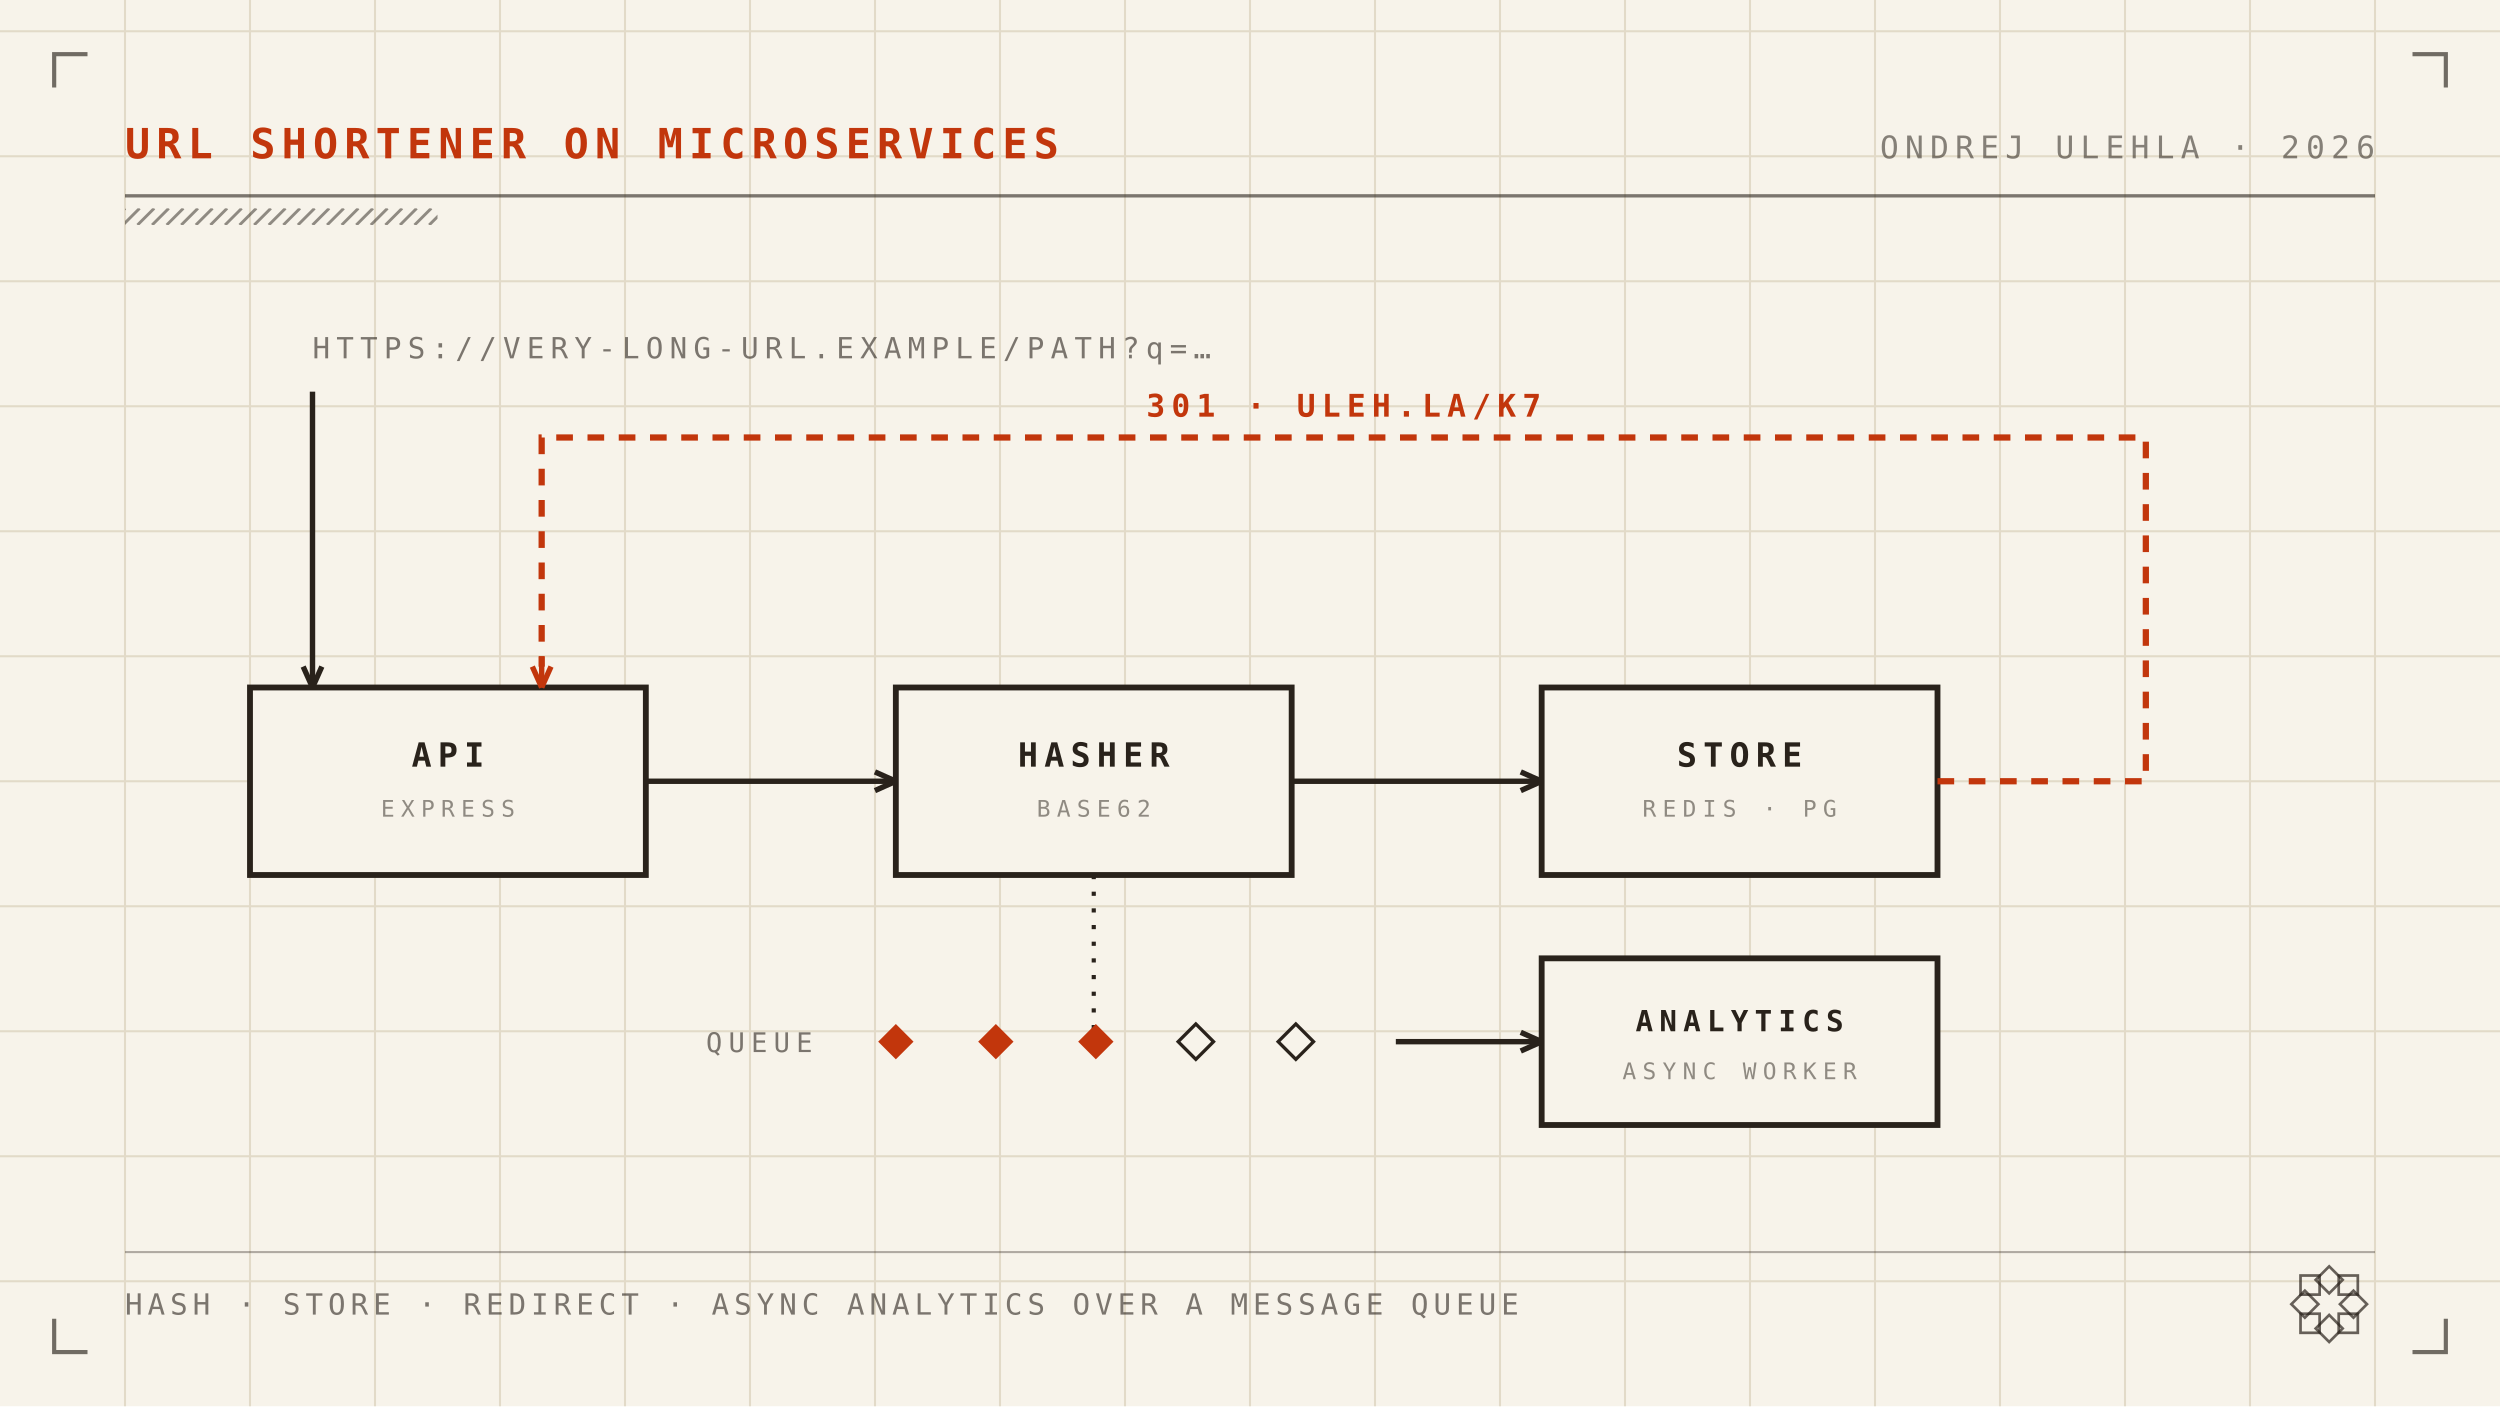
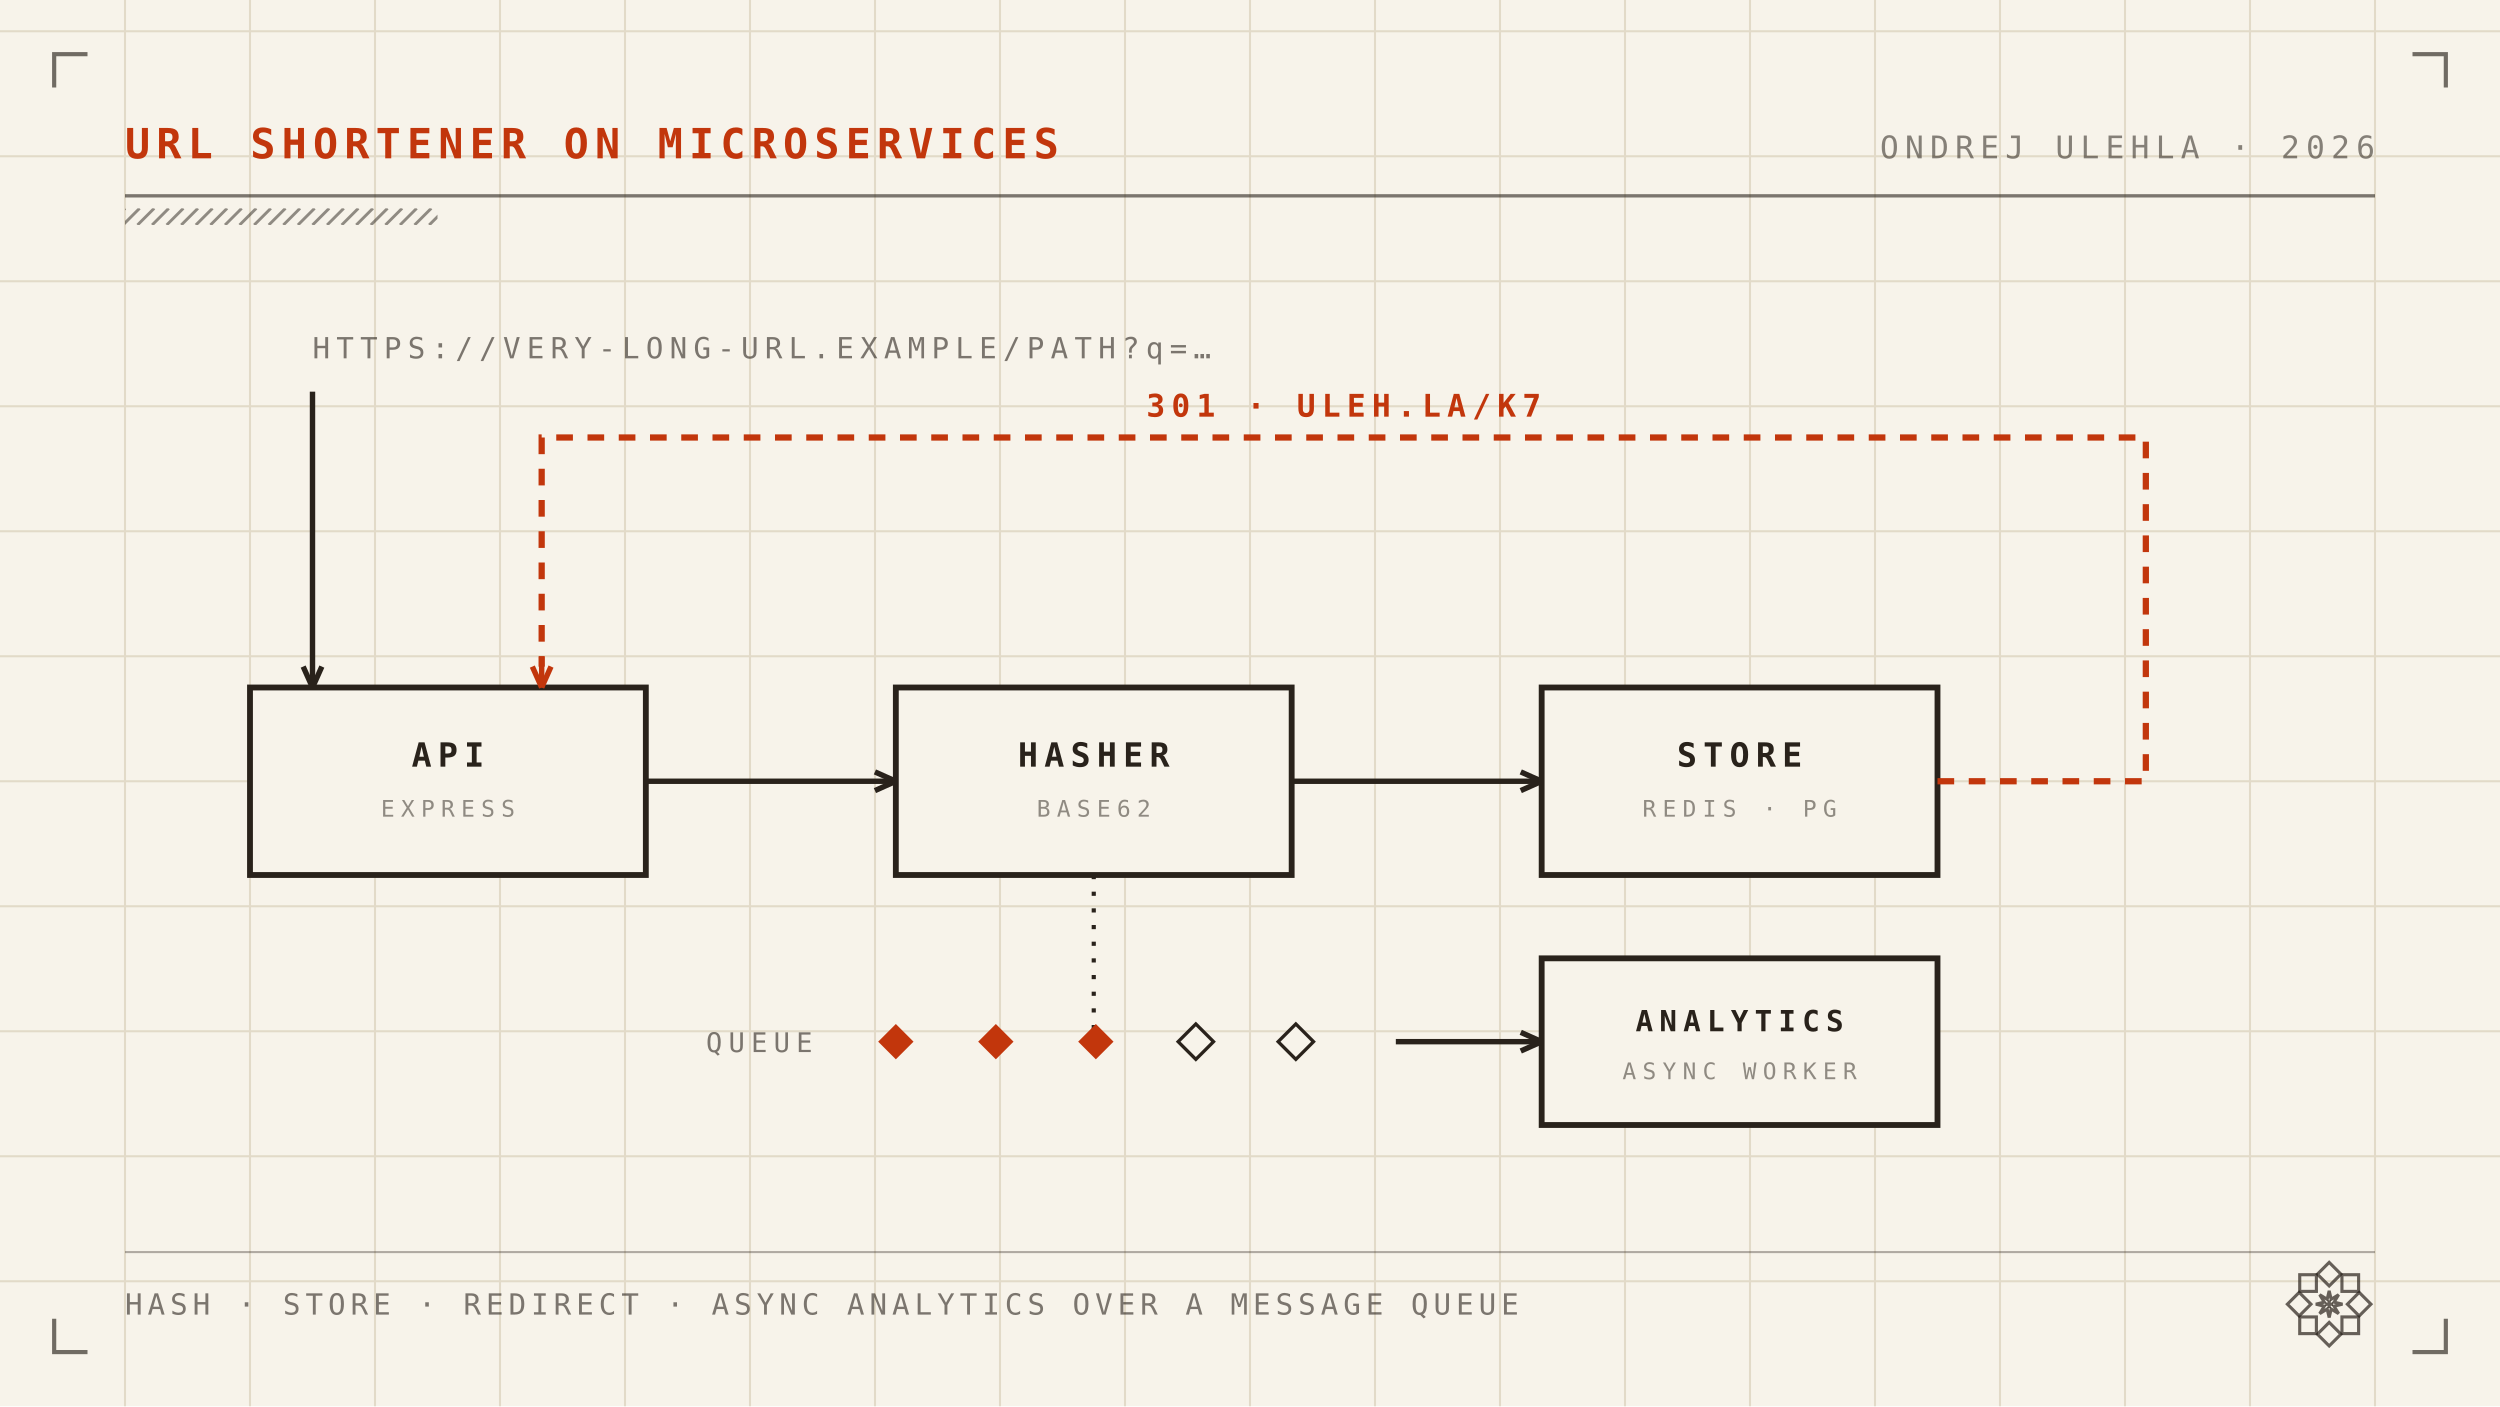
<svg xmlns="http://www.w3.org/2000/svg" width="1200" height="675" viewBox="0 0 1200 675">
  <rect width="1200" height="675" fill="#f7f3ea" />
  <g stroke="#e2dac8" stroke-width="1">
    <line x1="60" y1="0" x2="60" y2="675" />
    <line x1="120" y1="0" x2="120" y2="675" />
    <line x1="180" y1="0" x2="180" y2="675" />
    <line x1="240" y1="0" x2="240" y2="675" />
    <line x1="300" y1="0" x2="300" y2="675" />
    <line x1="360" y1="0" x2="360" y2="675" />
    <line x1="420" y1="0" x2="420" y2="675" />
    <line x1="480" y1="0" x2="480" y2="675" />
    <line x1="540" y1="0" x2="540" y2="675" />
    <line x1="600" y1="0" x2="600" y2="675" />
    <line x1="660" y1="0" x2="660" y2="675" />
    <line x1="720" y1="0" x2="720" y2="675" />
    <line x1="780" y1="0" x2="780" y2="675" />
    <line x1="840" y1="0" x2="840" y2="675" />
    <line x1="900" y1="0" x2="900" y2="675" />
    <line x1="960" y1="0" x2="960" y2="675" />
    <line x1="1020" y1="0" x2="1020" y2="675" />
    <line x1="1080" y1="0" x2="1080" y2="675" />
    <line x1="1140" y1="0" x2="1140" y2="675" />
    <line x1="0" y1="15" x2="1200" y2="15" />
    <line x1="0" y1="75" x2="1200" y2="75" />
    <line x1="0" y1="135" x2="1200" y2="135" />
    <line x1="0" y1="195" x2="1200" y2="195" />
    <line x1="0" y1="255" x2="1200" y2="255" />
    <line x1="0" y1="315" x2="1200" y2="315" />
    <line x1="0" y1="375" x2="1200" y2="375" />
    <line x1="0" y1="435" x2="1200" y2="435" />
    <line x1="0" y1="495" x2="1200" y2="495" />
    <line x1="0" y1="555" x2="1200" y2="555" />
    <line x1="0" y1="615" x2="1200" y2="615" />
  </g>
  <g stroke="#29221b" stroke-opacity="0.65" stroke-width="2">
    <path d="M26 42 V26 H42" fill="none" />
    <path d="M1158 26 H1174 V42" fill="none" />
    <path d="M1174 633 V649 H1158" fill="none" />
    <path d="M42 649 H26 V633" fill="none" />
  </g>
  <text x="60" y="76" font-family="ui-monospace, Menlo, Consolas, monospace" font-size="20" font-weight="600" letter-spacing="3" text-anchor="start" fill="#c2360c" fill-opacity="1">URL SHORTENER ON MICROSERVICES</text>
  <text x="1140" y="76" font-family="ui-monospace, Menlo, Consolas, monospace" font-size="15" font-weight="500" letter-spacing="3" text-anchor="end" fill="#29221b" fill-opacity="0.55">ONDREJ ULEHLA · 2026</text>
  <line x1="60" y1="94" x2="1140" y2="94" stroke="#29221b" stroke-opacity="0.6" stroke-width="1.6" />
  <g clip-path="url(#hp-60-100)">
    <defs>
      <clipPath id="hp-60-100">
        <rect x="60" y="100" width="150" height="8" />
      </clipPath>
    </defs>
    <g stroke="#29221b" stroke-opacity="0.5" stroke-width="1.4">
      <line x1="52" y1="108" x2="60" y2="100" />
      <line x1="59" y1="108" x2="67" y2="100" />
      <line x1="66" y1="108" x2="74" y2="100" />
      <line x1="73" y1="108" x2="81" y2="100" />
      <line x1="80" y1="108" x2="88" y2="100" />
      <line x1="87" y1="108" x2="95" y2="100" />
      <line x1="94" y1="108" x2="102" y2="100" />
      <line x1="101" y1="108" x2="109" y2="100" />
      <line x1="108" y1="108" x2="116" y2="100" />
      <line x1="115" y1="108" x2="123" y2="100" />
      <line x1="122" y1="108" x2="130" y2="100" />
      <line x1="129" y1="108" x2="137" y2="100" />
      <line x1="136" y1="108" x2="144" y2="100" />
      <line x1="143" y1="108" x2="151" y2="100" />
      <line x1="150" y1="108" x2="158" y2="100" />
      <line x1="157" y1="108" x2="165" y2="100" />
      <line x1="164" y1="108" x2="172" y2="100" />
      <line x1="171" y1="108" x2="179" y2="100" />
      <line x1="178" y1="108" x2="186" y2="100" />
      <line x1="185" y1="108" x2="193" y2="100" />
      <line x1="192" y1="108" x2="200" y2="100" />
      <line x1="199" y1="108" x2="207" y2="100" />
      <line x1="206" y1="108" x2="214" y2="100" />
      <line x1="213" y1="108" x2="221" y2="100" />
    </g>
  </g>
  <text x="150" y="172" font-family="ui-monospace, Menlo, Consolas, monospace" font-size="14" font-weight="500" letter-spacing="3" text-anchor="start" fill="#29221b" fill-opacity="0.6">HTTPS://VERY-LONG-URL.EXAMPLE/PATH?q=…</text>
  <line x1="150" y1="188" x2="150" y2="330" stroke="#29221b" stroke-width="2.6" />
  <path d="M150 330 L145.515 319.956 M150 330 L154.485 319.956" stroke="#29221b" stroke-width="2.6" fill="none" />
  <rect x="120" y="330" width="190" height="90" fill="#f7f3ea" stroke="#29221b" stroke-width="2.8" />
  <text x="215" y="368" font-family="ui-monospace, Menlo, Consolas, monospace" font-size="16" font-weight="600" letter-spacing="3" text-anchor="middle" fill="#29221b" fill-opacity="1">API</text>
  <text x="215" y="392" font-family="ui-monospace, Menlo, Consolas, monospace" font-size="11" font-weight="500" letter-spacing="3" text-anchor="middle" fill="#29221b" fill-opacity="0.5">EXPRESS</text>
  <line x1="310" y1="375" x2="430" y2="375" stroke="#29221b" stroke-width="2.6" />
  <path d="M430 375 L419.956 379.485 M430 375 L419.956 370.515" stroke="#29221b" stroke-width="2.6" fill="none" />
  <rect x="430" y="330" width="190" height="90" fill="#f7f3ea" stroke="#29221b" stroke-width="2.8" />
  <text x="525" y="368" font-family="ui-monospace, Menlo, Consolas, monospace" font-size="16" font-weight="600" letter-spacing="3" text-anchor="middle" fill="#29221b" fill-opacity="1">HASHER</text>
  <text x="525" y="392" font-family="ui-monospace, Menlo, Consolas, monospace" font-size="11" font-weight="500" letter-spacing="3" text-anchor="middle" fill="#29221b" fill-opacity="0.5">BASE62</text>
  <line x1="620" y1="375" x2="740" y2="375" stroke="#29221b" stroke-width="2.6" />
  <path d="M740 375 L729.956 379.485 M740 375 L729.956 370.515" stroke="#29221b" stroke-width="2.6" fill="none" />
  <rect x="740" y="330" width="190" height="90" fill="#f7f3ea" stroke="#29221b" stroke-width="2.8" />
  <text x="835" y="368" font-family="ui-monospace, Menlo, Consolas, monospace" font-size="16" font-weight="600" letter-spacing="3" text-anchor="middle" fill="#29221b" fill-opacity="1">STORE</text>
  <text x="835" y="392" font-family="ui-monospace, Menlo, Consolas, monospace" font-size="11" font-weight="500" letter-spacing="3" text-anchor="middle" fill="#29221b" fill-opacity="0.5">REDIS · PG</text>
  <path d="M930 375 H 1030 V 210 H 260 V 320" stroke="#c2360c" stroke-width="3" fill="none" stroke-dasharray="8 7" />
  <line x1="260" y1="315" x2="260" y2="330" stroke="#c2360c" stroke-width="2.6" />
  <path d="M260 330 L255.515 319.956 M260 330 L264.485 319.956" stroke="#c2360c" stroke-width="2.6" fill="none" />
  <text x="645" y="200" font-family="ui-monospace, Menlo, Consolas, monospace" font-size="15" font-weight="600" letter-spacing="3" text-anchor="middle" fill="#c2360c" fill-opacity="1">301 · ULEH.LA/K7</text>
  <line x1="525" y1="420" x2="525" y2="500" stroke="#29221b" stroke-width="2" fill="none" stroke-dasharray="2 6" />
  <rect x="424" y="494" width="12" height="12" fill="#c2360c" transform="rotate(45 430 500)" />
  <rect x="472" y="494" width="12" height="12" fill="#c2360c" transform="rotate(45 478 500)" />
  <rect x="520" y="494" width="12" height="12" fill="#c2360c" transform="rotate(45 526 500)" />
  <rect x="568" y="494" width="12" height="12" fill="#f7f3ea" transform="rotate(45 574 500)" />
  <rect x="568" y="494" width="12" height="12" fill="none" stroke="#29221b" stroke-width="1.6" transform="rotate(45 574 500)" />
  <rect x="616" y="494" width="12" height="12" fill="#f7f3ea" transform="rotate(45 622 500)" />
  <rect x="616" y="494" width="12" height="12" fill="none" stroke="#29221b" stroke-width="1.6" transform="rotate(45 622 500)" />
  <text x="390" y="505" font-family="ui-monospace, Menlo, Consolas, monospace" font-size="13" font-weight="500" letter-spacing="3" text-anchor="end" fill="#29221b" fill-opacity="0.6">QUEUE</text>
  <line x1="670" y1="500" x2="740" y2="500" stroke="#29221b" stroke-width="2.6" />
  <path d="M740 500 L729.956 504.485 M740 500 L729.956 495.515" stroke="#29221b" stroke-width="2.6" fill="none" />
  <rect x="740" y="460" width="190" height="80" fill="#f7f3ea" stroke="#29221b" stroke-width="2.8" />
  <text x="835" y="495" font-family="ui-monospace, Menlo, Consolas, monospace" font-size="14" font-weight="600" letter-spacing="3" text-anchor="middle" fill="#29221b" fill-opacity="1">ANALYTICS</text>
  <text x="835" y="518" font-family="ui-monospace, Menlo, Consolas, monospace" font-size="11" font-weight="500" letter-spacing="3" text-anchor="middle" fill="#29221b" fill-opacity="0.5">ASYNC WORKER</text>
  <line x1="60" y1="601" x2="1140" y2="601" stroke="#29221b" stroke-opacity="0.35" stroke-width="1" />
  <text x="60" y="631" font-family="ui-monospace, Menlo, Consolas, monospace" font-size="14" font-weight="500" letter-spacing="2.4" text-anchor="start" fill="#29221b" fill-opacity="0.6">HASH · STORE · REDIRECT · ASYNC ANALYTICS OVER A MESSAGE QUEUE</text>
-   <g fill="none" stroke="#29221b" stroke-opacity="0.7" stroke-width="1.56" transform="translate(1098 606) scale(0.8333333)">
-     <rect x="7.5" y="7.5" width="11" height="11" />
-     <rect x="29.5" y="7.5" width="11" height="11" />
-     <rect x="7.5" y="29.5" width="11" height="11" />
-     <rect x="29.5" y="29.5" width="11" height="11" />
-     <rect x="18.5" y="4.5" width="11" height="11" transform="rotate(45 24 10)" />
-     <rect x="32.5" y="18.5" width="11" height="11" transform="rotate(45 38 24)" />
-     <rect x="18.5" y="32.5" width="11" height="11" transform="rotate(45 24 38)" />
-     <rect x="4.5" y="18.5" width="11" height="11" transform="rotate(45 10 24)" />
+   <g fill="none" stroke="#29221b" stroke-opacity="0.7" stroke-width="5.625" transform="translate(1098 606) scale(0.2666667)">
+     <rect x="22" y="22" width="30" height="30" />
+     <rect x="98" y="22" width="30" height="30" />
+     <rect x="22" y="98" width="30" height="30" />
+     <rect x="98" y="98" width="30" height="30" />
+     <rect x="60" y="6" width="30" height="30" transform="rotate(45 75 21)" />
+     <rect x="114" y="60" width="30" height="30" transform="rotate(45 129 75)" />
+     <rect x="60" y="114" width="30" height="30" transform="rotate(45 75 129)" />
+     <rect x="6" y="60" width="30" height="30" transform="rotate(45 21 75)" />
+     <polygon points="75,51 78.6,66.2 92,58 83.8,71.4 99,75 83.8,78.6 92,92 78.6,83.8 75,99 71.4,83.8 58,92 66.2,78.6 51,75 66.2,71.4 58,58 71.4,66.2" />
+     <path d="M75 68v14M68 75h14" />
  </g>
</svg>
